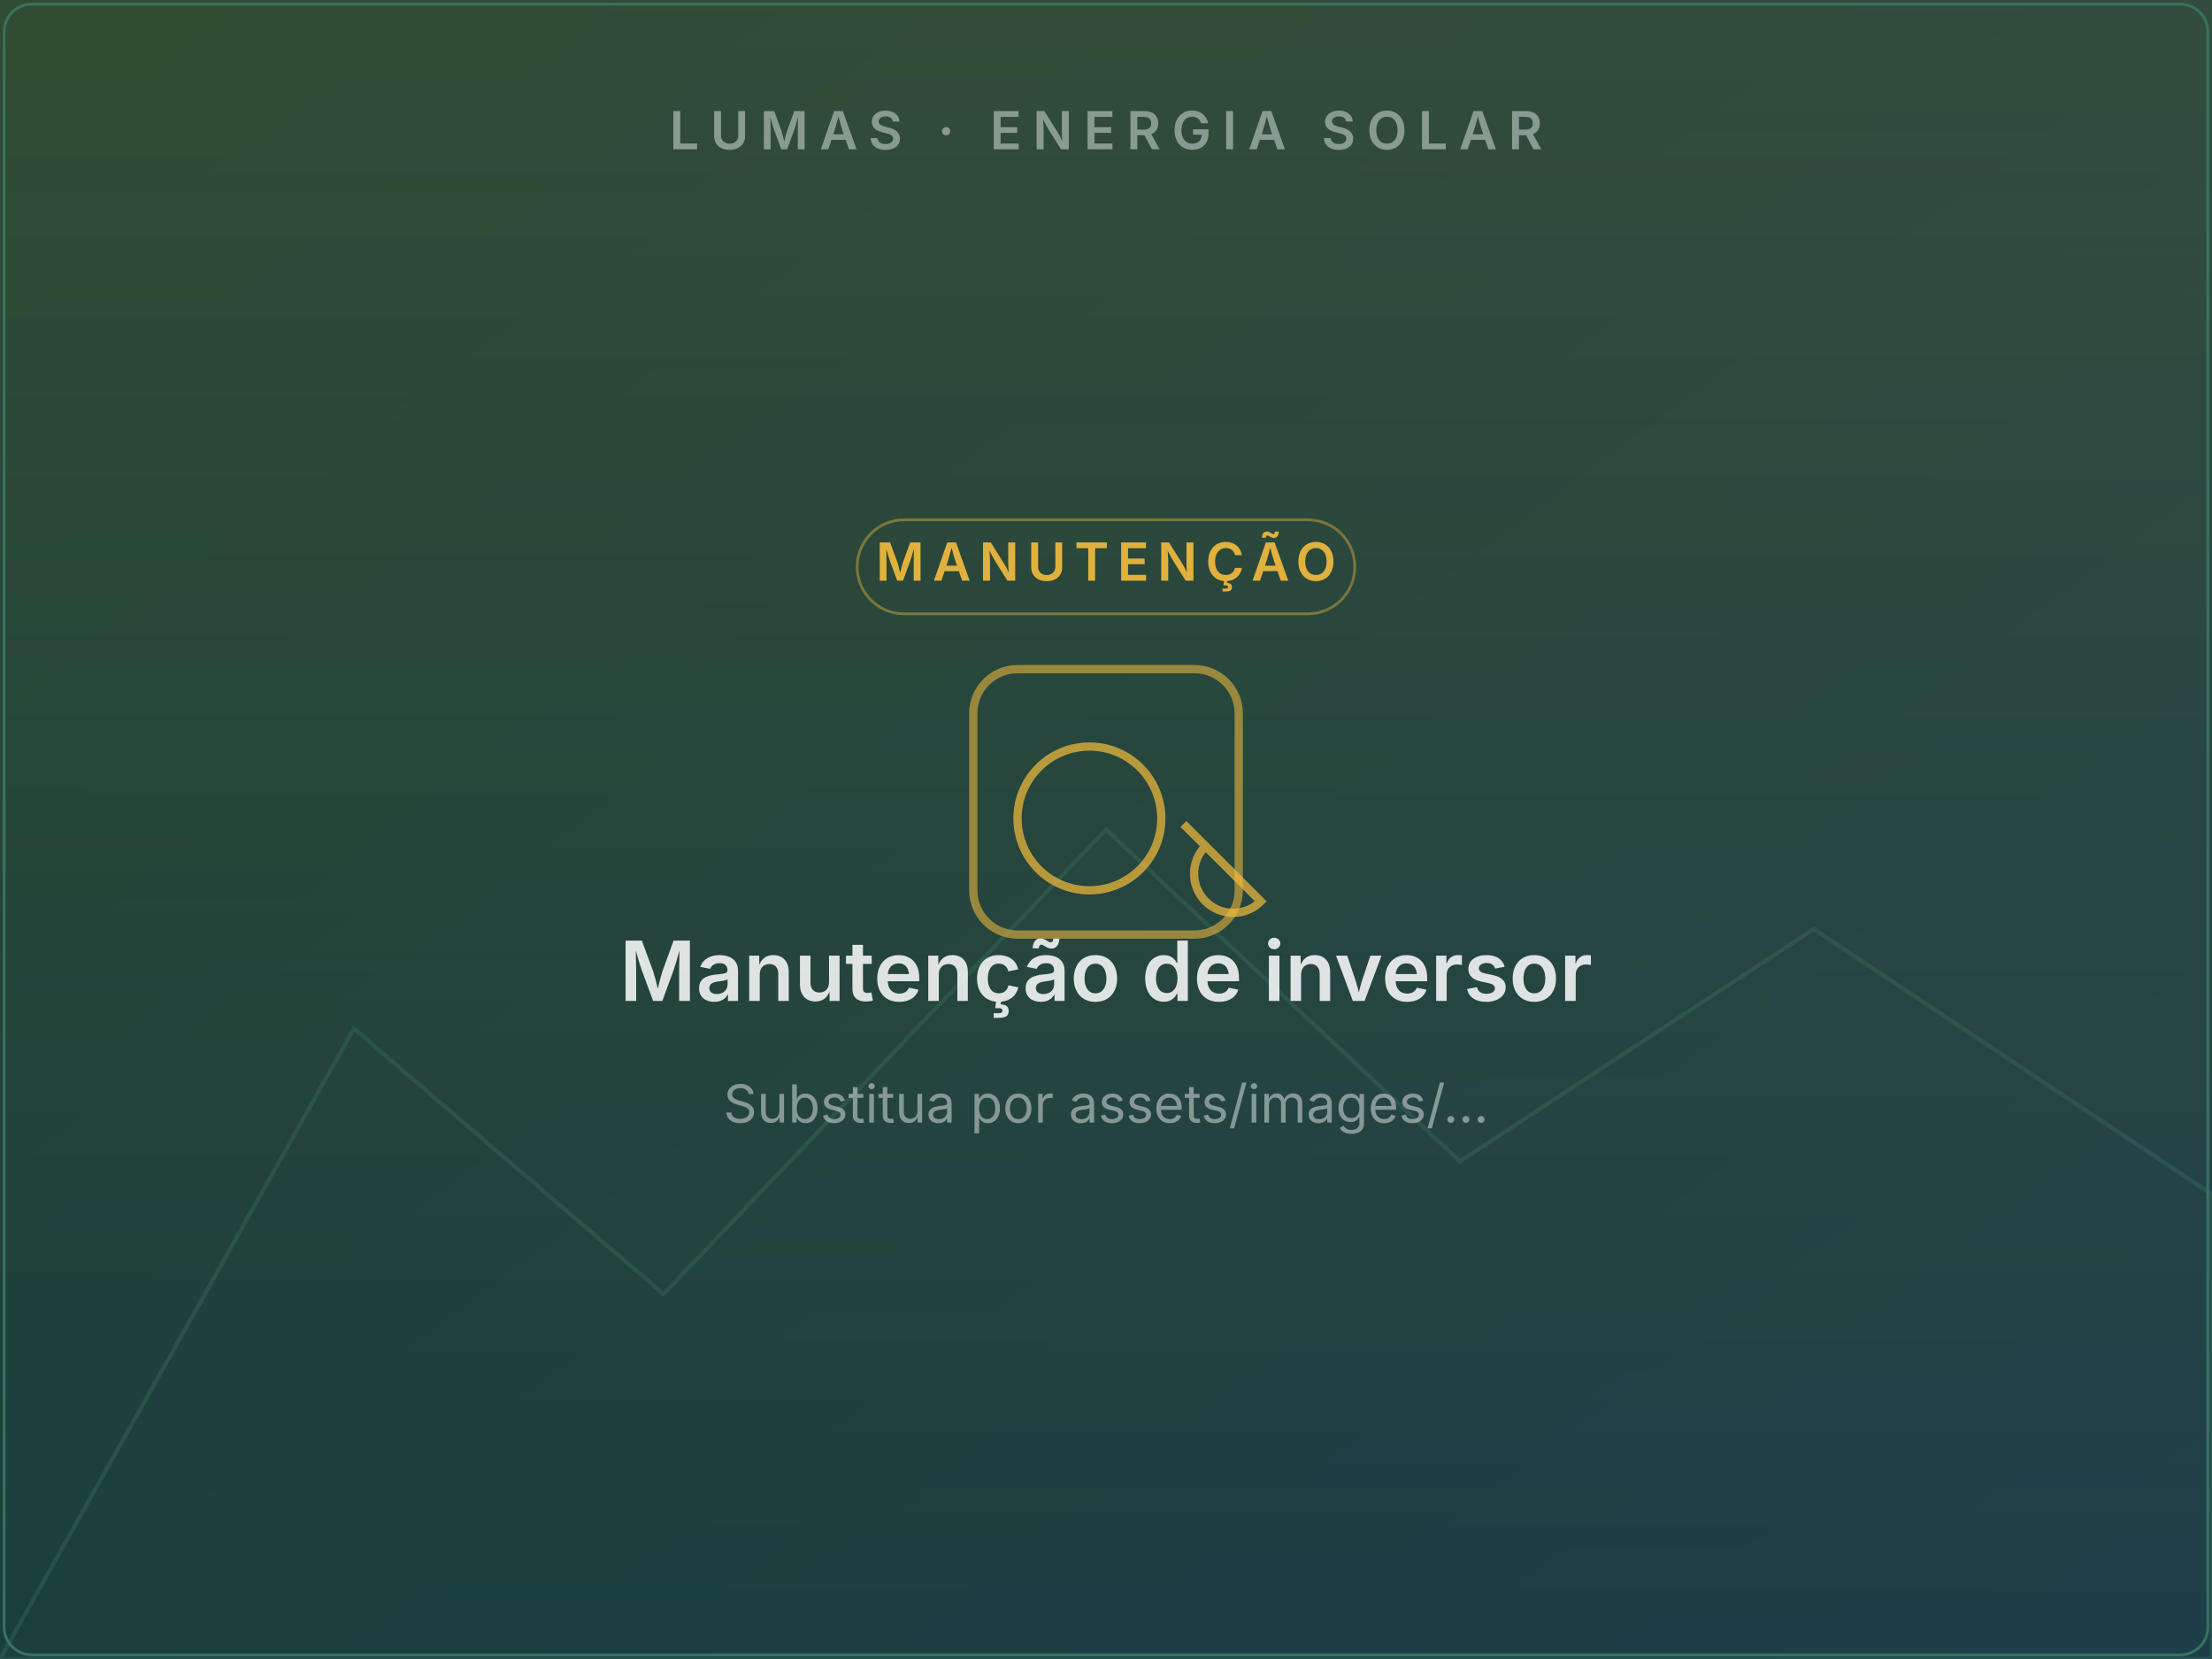
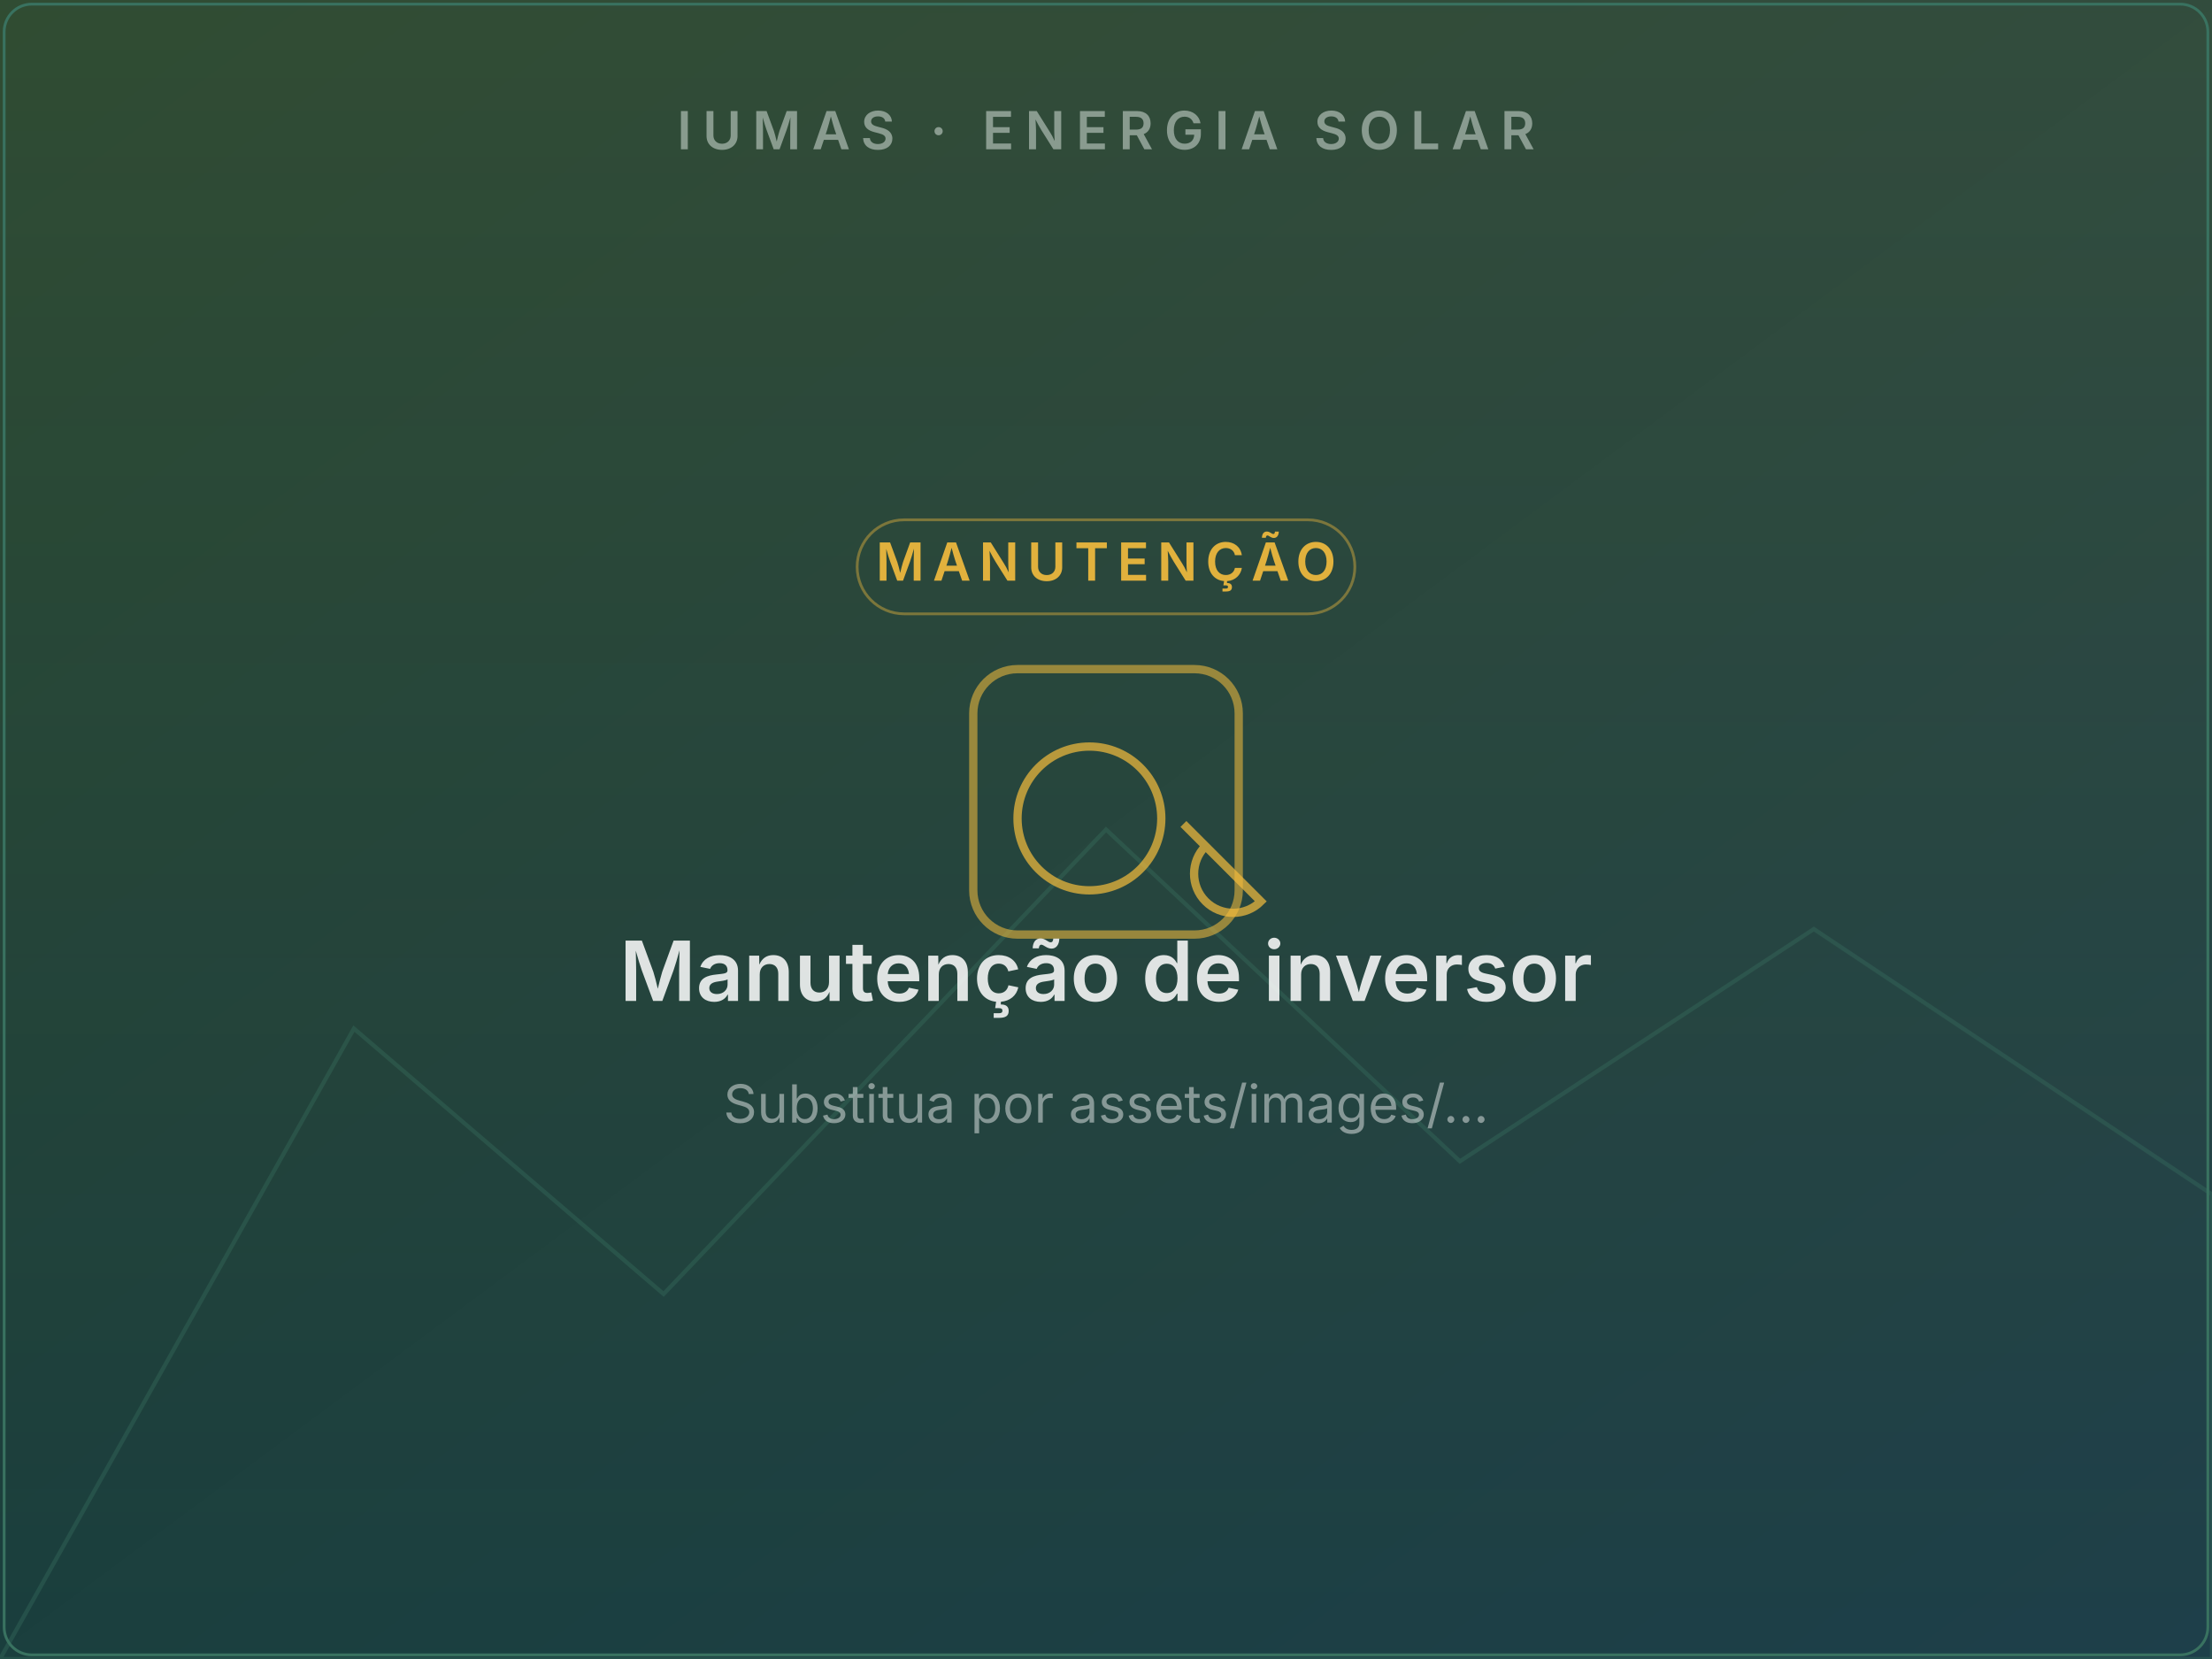
<svg xmlns="http://www.w3.org/2000/svg" width="800" height="600" viewBox="0 0 800 600" role="img" aria-label="Manutenção de inversor">
  <defs>
    <linearGradient id="g800" x1="0" y1="0" x2="1" y2="1">
      <stop offset="0" stop-color="#103a31" />
      <stop offset="1" stop-color="#173b4a" />
    </linearGradient>
    <linearGradient id="gg800" x1="0" y1="0" x2="0" y2="1">
      <stop offset="0" stop-color="#f5bd3d" stop-opacity="0.14" />
      <stop offset="1" stop-color="#f5bd3d" stop-opacity="0.03" />
    </linearGradient>
  </defs>
  <rect width="800" height="600" fill="url(#g800)" />
  <rect width="800" height="600" fill="url(#gg800)" />
  <g opacity="0.35">
    <path d="M0 600 L128.0 372.0 L240.0 468.0 L400.0 300.0 L528.0 420.0 L656.0 336 L800 432.0 V600 Z" fill="none" stroke="#397260" stroke-width="1.5" />
  </g>
-   <text x="400.0" y="54" text-anchor="middle" font-family="Inter, Arial, sans-serif" font-size="19.0" letter-spacing="4" fill="#e3ede7" fill-opacity="0.5" font-weight="600">LUMAS · ENERGIA SOLAR</text>
+   <text x="400.0" y="54" text-anchor="middle" font-family="Inter, Arial, sans-serif" font-size="19.0" letter-spacing="4" fill="#e3ede7" fill-opacity="0.5" font-weight="600">IUMAS · ENERGIA SOLAR</text>
  <rect x="1.5" y="1.5" width="797" height="597" rx="10" fill="none" stroke="#397260" />
  <rect x="310.0" y="188.0" width="180" height="34" rx="17" fill="none" stroke="#f5bd3d" stroke-opacity="0.4" />
  <text x="400.0" y="210.0" text-anchor="middle" font-family="Inter, Arial, sans-serif" font-size="19.0" letter-spacing="3" fill="#f5bd3d" fill-opacity="0.9" font-weight="600">MANUTENÇÃO</text>
  <rect x="352.0" y="242.0" width="96" height="96" rx="16" fill="none" stroke="#f5bd3d" stroke-opacity="0.55" stroke-width="3" />
  <circle cx="394.0" cy="296.0" r="26" fill="none" stroke="#f5bd3d" stroke-opacity="0.7" stroke-width="3" />
  <path d="M432.0 302.0 l24 24 a14 14 0 1 1 -20 -20 l-8 -8" fill="none" stroke="#f5bd3d" stroke-opacity="0.7" stroke-width="3" />
  <text x="400.0" y="362.0" text-anchor="middle" font-family="Inter, Arial, sans-serif" font-size="30.0" fill="#ffffff" fill-opacity="0.85" font-weight="600">Manutenção de inversor</text>
  <text x="400.0" y="406.0" text-anchor="middle" font-family="Inter, Arial, sans-serif" font-size="19.0" fill="#ffffff" fill-opacity="0.45">Substitua por assets/images/…</text>
</svg>
